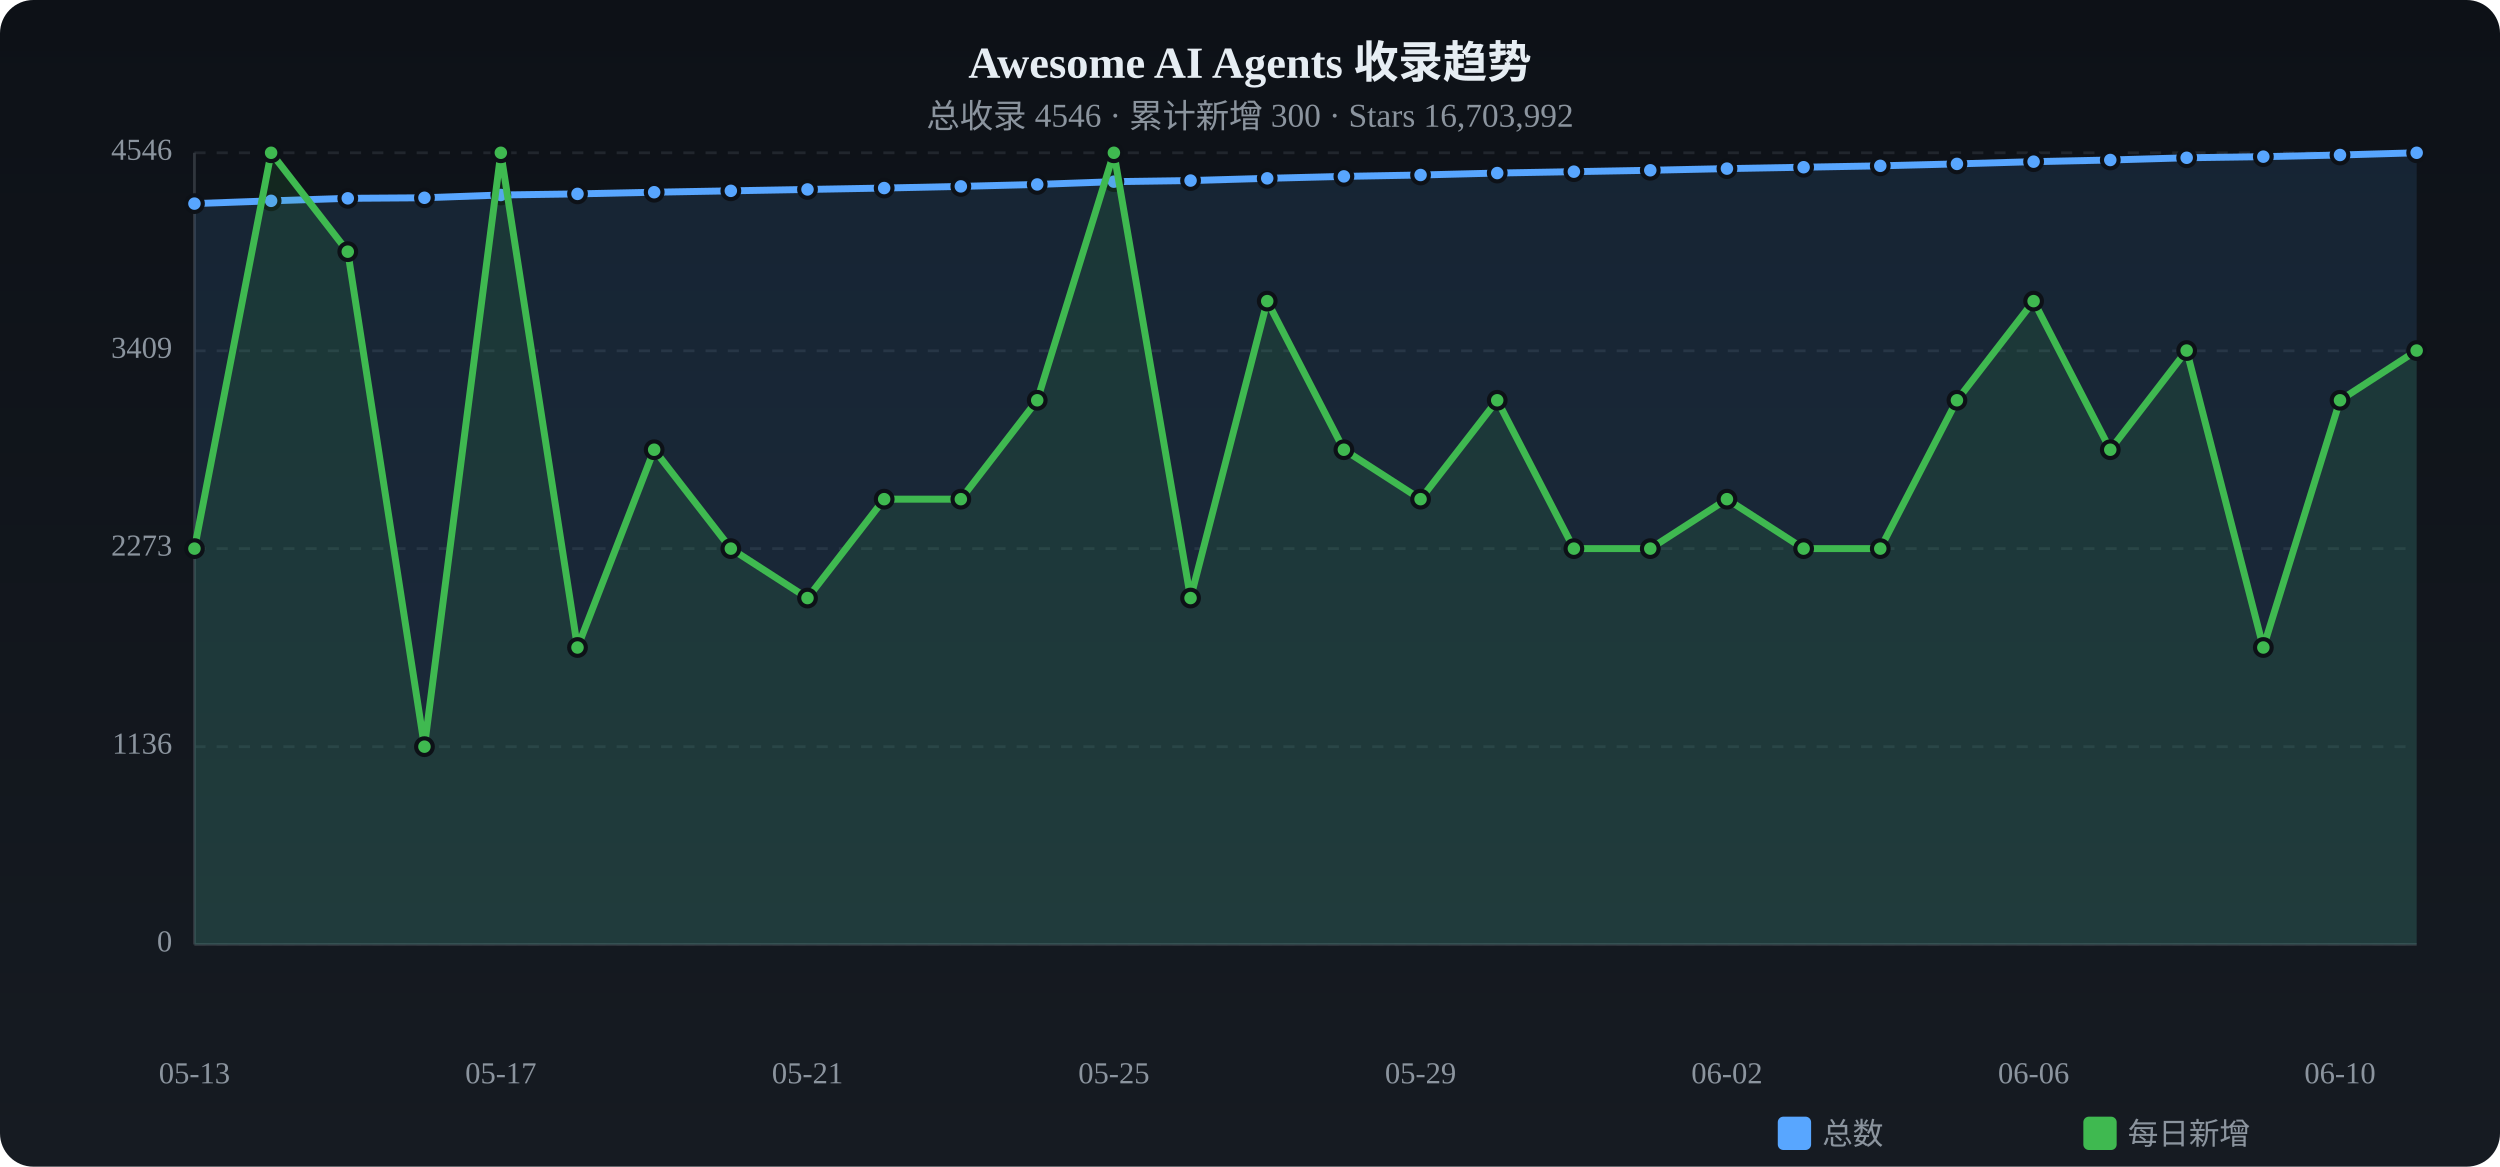
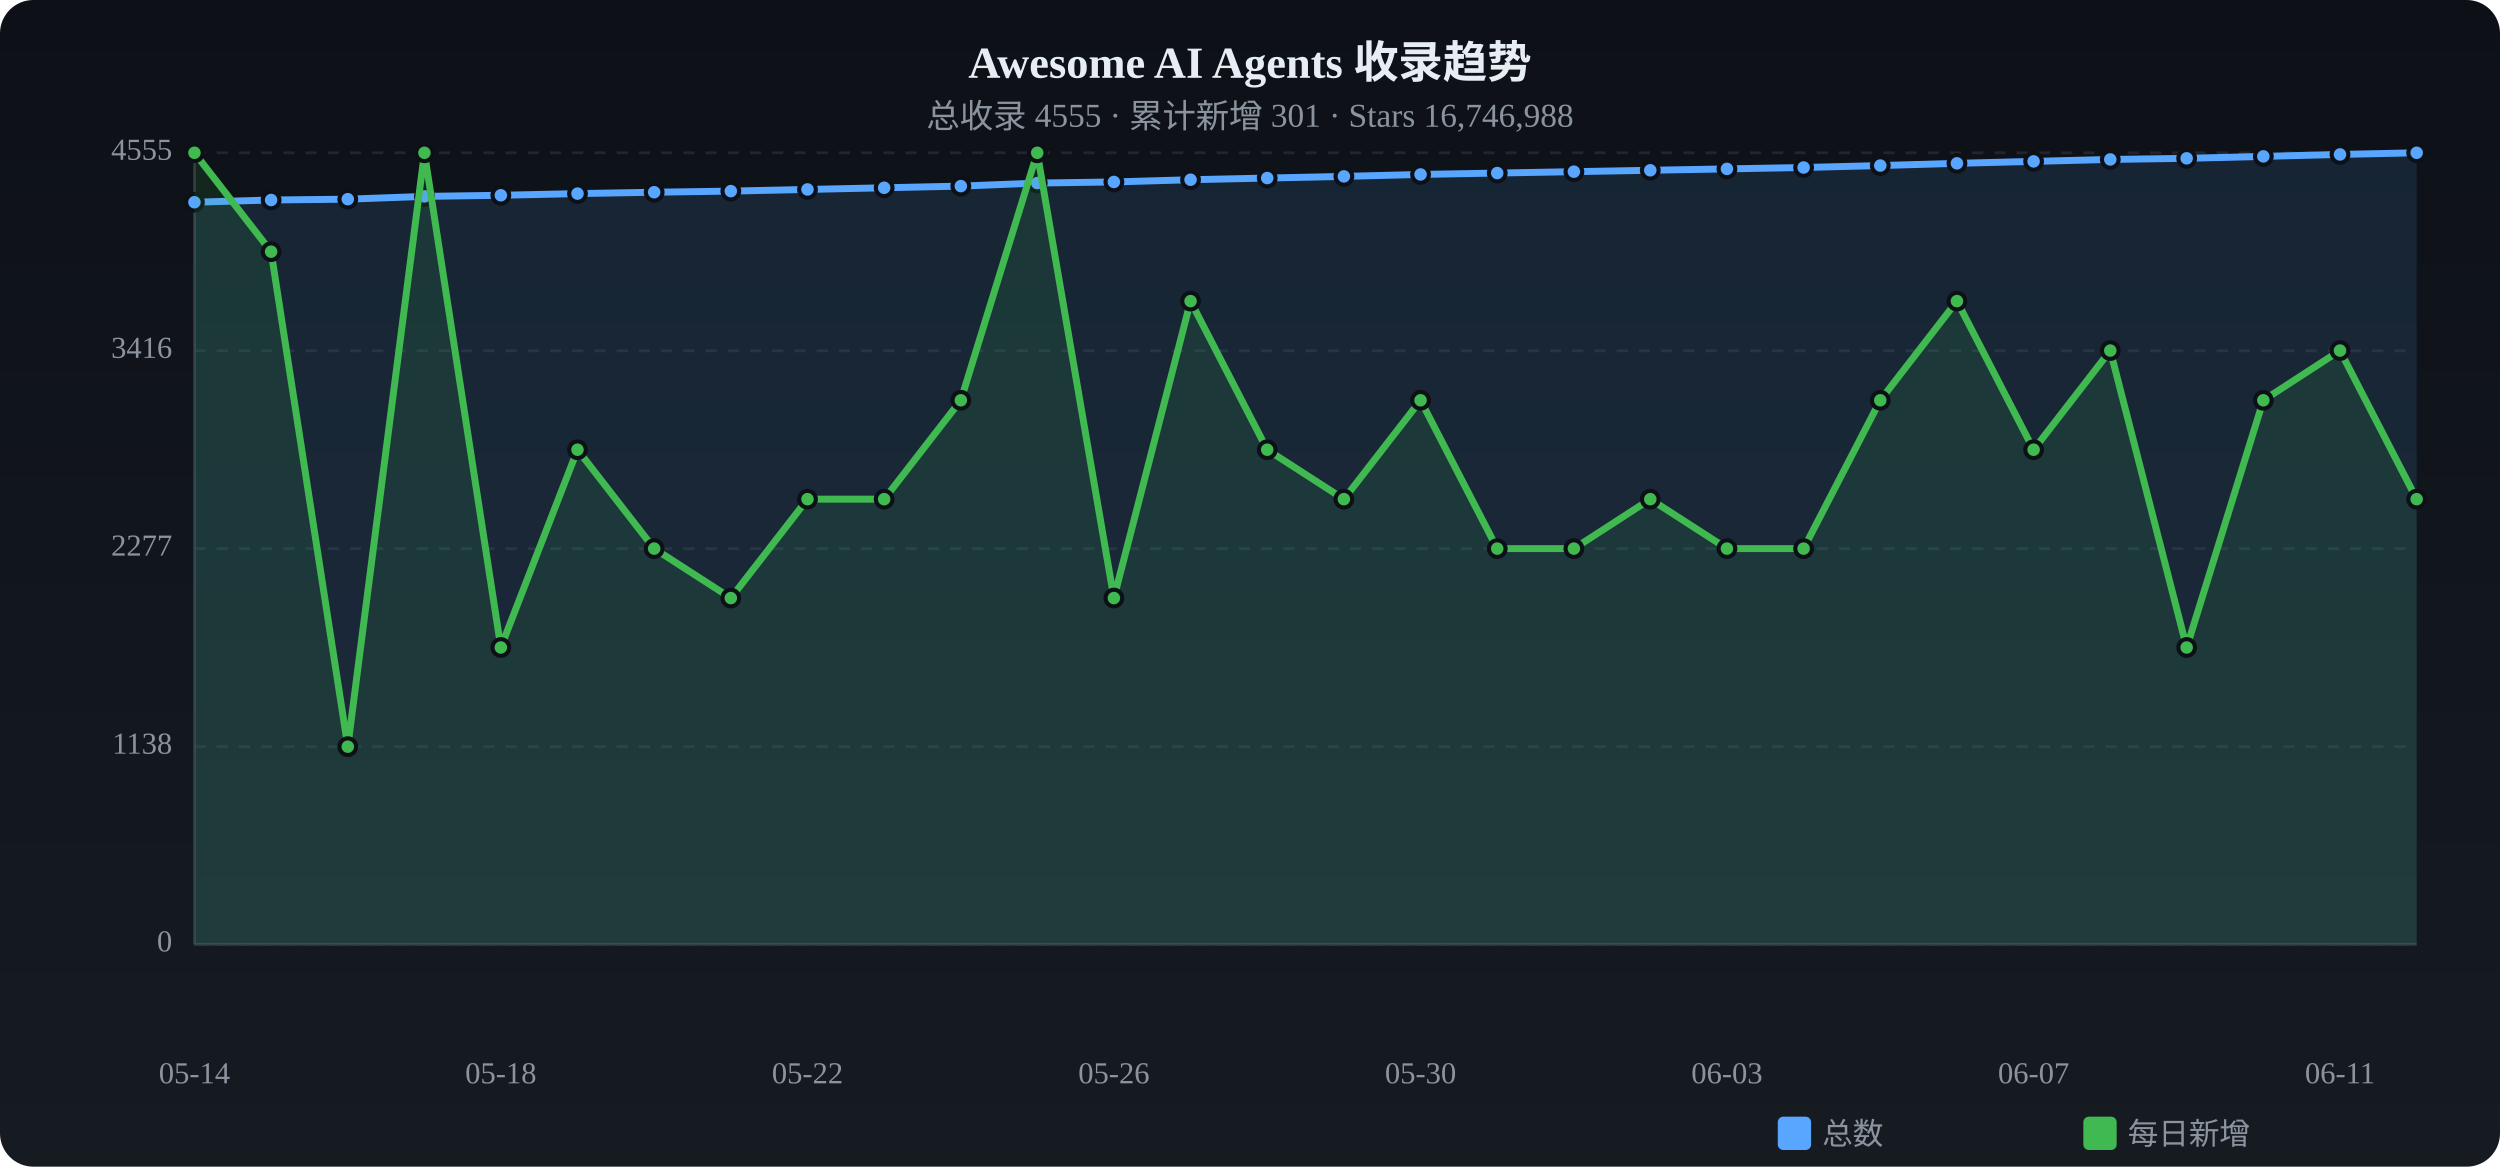
<svg xmlns="http://www.w3.org/2000/svg" viewBox="0 0 900 420" width="900" height="420">
  <defs>
    <linearGradient id="tbg" x1="0%" y1="0%" x2="0%" y2="100%">
      <stop offset="0%" stop-color="#0d1117" />
      <stop offset="100%" stop-color="#161b22" />
    </linearGradient>
  </defs>
  <rect width="900" height="420" rx="12" fill="url(#tbg)" />
  <text x="450.0" y="28" text-anchor="middle" fill="#e6edf3" font-size="16" font-weight="bold">Awesome AI Agents 收录趋势</text>
-   <text x="450.0" y="46" text-anchor="middle" fill="#8b949e" font-size="12">总收录 4546 · 累计新增 300 · Stars 16,703,992</text>
+   <text x="450.0" y="46" text-anchor="middle" fill="#8b949e" font-size="12">总收录 4555 · 累计新增 301 · Stars 16,746,988</text>
  <text x="62" y="340.0" text-anchor="end" fill="#8b949e" font-size="11" dominant-baseline="middle">0</text>
  <line x1="70" y1="340.0" x2="870" y2="340.0" stroke="#21262d" stroke-dasharray="4 4" />
-   <text x="62" y="268.8" text-anchor="end" fill="#8b949e" font-size="11" dominant-baseline="middle">1136</text>
+   <text x="62" y="268.8" text-anchor="end" fill="#8b949e" font-size="11" dominant-baseline="middle">1138</text>
  <line x1="70" y1="268.8" x2="870" y2="268.8" stroke="#21262d" stroke-dasharray="4 4" />
-   <text x="62" y="197.5" text-anchor="end" fill="#8b949e" font-size="11" dominant-baseline="middle">2273</text>
+   <text x="62" y="197.5" text-anchor="end" fill="#8b949e" font-size="11" dominant-baseline="middle">2277</text>
  <line x1="70" y1="197.5" x2="870" y2="197.5" stroke="#21262d" stroke-dasharray="4 4" />
-   <text x="62" y="126.3" text-anchor="end" fill="#8b949e" font-size="11" dominant-baseline="middle">3409</text>
+   <text x="62" y="126.3" text-anchor="end" fill="#8b949e" font-size="11" dominant-baseline="middle">3416</text>
  <line x1="70" y1="126.3" x2="870" y2="126.3" stroke="#21262d" stroke-dasharray="4 4" />
-   <text x="62" y="55.0" text-anchor="end" fill="#8b949e" font-size="11" dominant-baseline="middle">4546</text>
+   <text x="62" y="55.0" text-anchor="end" fill="#8b949e" font-size="11" dominant-baseline="middle">4555</text>
  <line x1="70" y1="55.0" x2="870" y2="55.0" stroke="#21262d" stroke-dasharray="4 4" />
  <line x1="70" y1="55" x2="70" y2="340" stroke="#30363d" />
  <line x1="70" y1="340" x2="870" y2="340" stroke="#30363d" />
-   <path d="M70.0,73.3 L97.6,72.3 L125.2,71.4 L152.8,71.2 L180.3,70.2 L207.9,69.8 L235.5,69.2 L263.1,68.7 L290.7,68.2 L318.3,67.7 L345.9,67.1 L373.4,66.4 L401.0,65.4 L428.6,65.0 L456.2,64.2 L483.8,63.5 L511.4,63.0 L539.0,62.3 L566.6,61.8 L594.1,61.3 L621.7,60.7 L649.3,60.2 L676.9,59.7 L704.5,59.0 L732.1,58.2 L759.7,57.6 L787.2,56.8 L814.8,56.4 L842.4,55.8 L870.0,55.0 L870.0,340 L70.0,340 Z" fill="#58a6ff" opacity="0.12" />
-   <polyline points="70.0,73.3 97.6,72.3 125.2,71.4 152.8,71.2 180.3,70.2 207.9,69.8 235.5,69.2 263.1,68.7 290.7,68.2 318.3,67.7 345.9,67.1 373.4,66.4 401.0,65.4 428.6,65.0 456.2,64.2 483.8,63.5 511.4,63.0 539.0,62.3 566.6,61.8 594.1,61.3 621.7,60.7 649.3,60.2 676.9,59.7 704.5,59.0 732.1,58.2 759.7,57.6 787.2,56.8 814.8,56.4 842.4,55.8 870.0,55.0" fill="none" stroke="#58a6ff" stroke-width="2.5" stroke-linecap="round" stroke-linejoin="round" />
-   <circle cx="70.0" cy="73.3" r="3" fill="#58a6ff" stroke="#0d1117" stroke-width="1.5" />
-   <circle cx="97.6" cy="72.3" r="3" fill="#58a6ff" stroke="#0d1117" stroke-width="1.5" />
-   <circle cx="125.2" cy="71.4" r="3" fill="#58a6ff" stroke="#0d1117" stroke-width="1.5" />
-   <circle cx="152.8" cy="71.2" r="3" fill="#58a6ff" stroke="#0d1117" stroke-width="1.5" />
-   <circle cx="180.3" cy="70.2" r="3" fill="#58a6ff" stroke="#0d1117" stroke-width="1.5" />
-   <circle cx="207.9" cy="69.8" r="3" fill="#58a6ff" stroke="#0d1117" stroke-width="1.5" />
+   <path d="M70.0,72.8 L97.6,72.0 L125.2,71.7 L152.8,70.7 L180.3,70.3 L207.9,69.7 L235.5,69.2 L263.1,68.8 L290.7,68.2 L318.3,67.6 L345.9,67.0 L373.4,65.9 L401.0,65.5 L428.6,64.7 L456.2,64.1 L483.8,63.5 L511.4,62.8 L539.0,62.3 L566.6,61.8 L594.1,61.3 L621.7,60.8 L649.3,60.3 L676.9,59.6 L704.5,58.8 L732.1,58.1 L759.7,57.4 L787.2,57.0 L814.8,56.3 L842.4,55.6 L870.0,55.0 L870.0,340 L70.0,340 Z" fill="#58a6ff" opacity="0.12" />
+   <polyline points="70.0,72.8 97.6,72.0 125.2,71.7 152.8,70.7 180.3,70.3 207.9,69.7 235.5,69.2 263.1,68.8 290.7,68.2 318.3,67.6 345.9,67.0 373.4,65.9 401.0,65.5 428.6,64.7 456.2,64.1 483.8,63.5 511.4,62.8 539.0,62.3 566.6,61.8 594.1,61.3 621.7,60.8 649.3,60.3 676.9,59.6 704.5,58.8 732.1,58.1 759.7,57.4 787.2,57.0 814.8,56.3 842.4,55.6 870.0,55.0" fill="none" stroke="#58a6ff" stroke-width="2.5" stroke-linecap="round" stroke-linejoin="round" />
+   <circle cx="70.0" cy="72.8" r="3" fill="#58a6ff" stroke="#0d1117" stroke-width="1.5" />
+   <circle cx="97.6" cy="72.0" r="3" fill="#58a6ff" stroke="#0d1117" stroke-width="1.5" />
+   <circle cx="125.2" cy="71.7" r="3" fill="#58a6ff" stroke="#0d1117" stroke-width="1.5" />
+   <circle cx="152.8" cy="70.7" r="3" fill="#58a6ff" stroke="#0d1117" stroke-width="1.5" />
+   <circle cx="180.3" cy="70.3" r="3" fill="#58a6ff" stroke="#0d1117" stroke-width="1.5" />
+   <circle cx="207.9" cy="69.7" r="3" fill="#58a6ff" stroke="#0d1117" stroke-width="1.5" />
  <circle cx="235.5" cy="69.2" r="3" fill="#58a6ff" stroke="#0d1117" stroke-width="1.5" />
-   <circle cx="263.1" cy="68.7" r="3" fill="#58a6ff" stroke="#0d1117" stroke-width="1.5" />
+   <circle cx="263.1" cy="68.8" r="3" fill="#58a6ff" stroke="#0d1117" stroke-width="1.5" />
  <circle cx="290.7" cy="68.2" r="3" fill="#58a6ff" stroke="#0d1117" stroke-width="1.5" />
-   <circle cx="318.3" cy="67.7" r="3" fill="#58a6ff" stroke="#0d1117" stroke-width="1.5" />
-   <circle cx="345.9" cy="67.1" r="3" fill="#58a6ff" stroke="#0d1117" stroke-width="1.5" />
-   <circle cx="373.4" cy="66.4" r="3" fill="#58a6ff" stroke="#0d1117" stroke-width="1.5" />
-   <circle cx="401.0" cy="65.4" r="3" fill="#58a6ff" stroke="#0d1117" stroke-width="1.5" />
-   <circle cx="428.6" cy="65.0" r="3" fill="#58a6ff" stroke="#0d1117" stroke-width="1.5" />
-   <circle cx="456.2" cy="64.2" r="3" fill="#58a6ff" stroke="#0d1117" stroke-width="1.5" />
+   <circle cx="318.3" cy="67.6" r="3" fill="#58a6ff" stroke="#0d1117" stroke-width="1.5" />
+   <circle cx="345.9" cy="67.0" r="3" fill="#58a6ff" stroke="#0d1117" stroke-width="1.5" />
+   <circle cx="373.4" cy="65.9" r="3" fill="#58a6ff" stroke="#0d1117" stroke-width="1.5" />
+   <circle cx="401.0" cy="65.5" r="3" fill="#58a6ff" stroke="#0d1117" stroke-width="1.5" />
+   <circle cx="428.6" cy="64.7" r="3" fill="#58a6ff" stroke="#0d1117" stroke-width="1.5" />
+   <circle cx="456.2" cy="64.1" r="3" fill="#58a6ff" stroke="#0d1117" stroke-width="1.5" />
  <circle cx="483.8" cy="63.5" r="3" fill="#58a6ff" stroke="#0d1117" stroke-width="1.5" />
-   <circle cx="511.4" cy="63.0" r="3" fill="#58a6ff" stroke="#0d1117" stroke-width="1.5" />
+   <circle cx="511.4" cy="62.8" r="3" fill="#58a6ff" stroke="#0d1117" stroke-width="1.5" />
  <circle cx="539.0" cy="62.3" r="3" fill="#58a6ff" stroke="#0d1117" stroke-width="1.5" />
  <circle cx="566.6" cy="61.8" r="3" fill="#58a6ff" stroke="#0d1117" stroke-width="1.5" />
  <circle cx="594.1" cy="61.3" r="3" fill="#58a6ff" stroke="#0d1117" stroke-width="1.5" />
-   <circle cx="621.7" cy="60.7" r="3" fill="#58a6ff" stroke="#0d1117" stroke-width="1.5" />
-   <circle cx="649.3" cy="60.2" r="3" fill="#58a6ff" stroke="#0d1117" stroke-width="1.5" />
-   <circle cx="676.9" cy="59.7" r="3" fill="#58a6ff" stroke="#0d1117" stroke-width="1.5" />
-   <circle cx="704.5" cy="59.0" r="3" fill="#58a6ff" stroke="#0d1117" stroke-width="1.5" />
-   <circle cx="732.1" cy="58.2" r="3" fill="#58a6ff" stroke="#0d1117" stroke-width="1.5" />
-   <circle cx="759.7" cy="57.6" r="3" fill="#58a6ff" stroke="#0d1117" stroke-width="1.5" />
-   <circle cx="787.2" cy="56.8" r="3" fill="#58a6ff" stroke="#0d1117" stroke-width="1.5" />
-   <circle cx="814.8" cy="56.4" r="3" fill="#58a6ff" stroke="#0d1117" stroke-width="1.5" />
-   <circle cx="842.4" cy="55.8" r="3" fill="#58a6ff" stroke="#0d1117" stroke-width="1.5" />
+   <circle cx="621.7" cy="60.8" r="3" fill="#58a6ff" stroke="#0d1117" stroke-width="1.5" />
+   <circle cx="649.3" cy="60.3" r="3" fill="#58a6ff" stroke="#0d1117" stroke-width="1.5" />
+   <circle cx="676.9" cy="59.6" r="3" fill="#58a6ff" stroke="#0d1117" stroke-width="1.5" />
+   <circle cx="704.5" cy="58.8" r="3" fill="#58a6ff" stroke="#0d1117" stroke-width="1.5" />
+   <circle cx="732.1" cy="58.1" r="3" fill="#58a6ff" stroke="#0d1117" stroke-width="1.5" />
+   <circle cx="759.7" cy="57.4" r="3" fill="#58a6ff" stroke="#0d1117" stroke-width="1.5" />
+   <circle cx="787.2" cy="57.0" r="3" fill="#58a6ff" stroke="#0d1117" stroke-width="1.5" />
+   <circle cx="814.8" cy="56.3" r="3" fill="#58a6ff" stroke="#0d1117" stroke-width="1.5" />
+   <circle cx="842.4" cy="55.6" r="3" fill="#58a6ff" stroke="#0d1117" stroke-width="1.5" />
  <circle cx="870.0" cy="55.0" r="3" fill="#58a6ff" stroke="#0d1117" stroke-width="1.5" />
-   <path d="M70.0,197.5 L97.6,55.0 L125.2,90.6 L152.8,268.8 L180.3,55.0 L207.9,233.1 L235.5,161.9 L263.1,197.5 L290.7,215.3 L318.3,179.7 L345.9,179.7 L373.4,144.1 L401.0,55.0 L428.6,215.3 L456.2,108.4 L483.8,161.9 L511.4,179.7 L539.0,144.1 L566.6,197.5 L594.1,197.5 L621.7,179.7 L649.3,197.5 L676.9,197.5 L704.5,144.1 L732.1,108.4 L759.7,161.9 L787.2,126.2 L814.8,233.1 L842.4,144.1 L870.0,126.2 L870.0,340 L70.0,340 Z" fill="#3fb950" opacity="0.12" />
-   <polyline points="70.0,197.5 97.6,55.0 125.2,90.6 152.8,268.8 180.3,55.0 207.9,233.1 235.5,161.9 263.1,197.5 290.7,215.3 318.3,179.7 345.9,179.7 373.4,144.1 401.0,55.0 428.6,215.3 456.2,108.4 483.8,161.9 511.4,179.7 539.0,144.1 566.6,197.5 594.1,197.5 621.7,179.7 649.3,197.5 676.9,197.5 704.5,144.1 732.1,108.4 759.7,161.9 787.2,126.2 814.8,233.1 842.4,144.1 870.0,126.2" fill="none" stroke="#3fb950" stroke-width="2.5" stroke-linecap="round" stroke-linejoin="round" />
-   <circle cx="70.0" cy="197.5" r="3" fill="#3fb950" stroke="#0d1117" stroke-width="1.5" />
-   <circle cx="97.6" cy="55.0" r="3" fill="#3fb950" stroke="#0d1117" stroke-width="1.5" />
-   <circle cx="125.2" cy="90.6" r="3" fill="#3fb950" stroke="#0d1117" stroke-width="1.5" />
-   <circle cx="152.8" cy="268.8" r="3" fill="#3fb950" stroke="#0d1117" stroke-width="1.5" />
-   <circle cx="180.3" cy="55.0" r="3" fill="#3fb950" stroke="#0d1117" stroke-width="1.5" />
-   <circle cx="207.9" cy="233.1" r="3" fill="#3fb950" stroke="#0d1117" stroke-width="1.5" />
-   <circle cx="235.5" cy="161.9" r="3" fill="#3fb950" stroke="#0d1117" stroke-width="1.5" />
-   <circle cx="263.1" cy="197.5" r="3" fill="#3fb950" stroke="#0d1117" stroke-width="1.5" />
-   <circle cx="290.7" cy="215.3" r="3" fill="#3fb950" stroke="#0d1117" stroke-width="1.5" />
+   <path d="M70.0,55.0 L97.6,90.6 L125.2,268.8 L152.8,55.0 L180.3,233.1 L207.9,161.9 L235.5,197.5 L263.1,215.3 L290.7,179.7 L318.3,179.7 L345.9,144.1 L373.4,55.0 L401.0,215.3 L428.6,108.4 L456.2,161.9 L483.8,179.7 L511.4,144.1 L539.0,197.5 L566.6,197.5 L594.1,179.7 L621.7,197.5 L649.3,197.5 L676.9,144.1 L704.5,108.4 L732.1,161.9 L759.7,126.2 L787.2,233.1 L814.8,144.1 L842.4,126.2 L870.0,179.7 L870.0,340 L70.0,340 Z" fill="#3fb950" opacity="0.12" />
+   <polyline points="70.0,55.0 97.6,90.6 125.2,268.8 152.8,55.0 180.3,233.1 207.9,161.9 235.5,197.5 263.1,215.3 290.7,179.7 318.3,179.7 345.9,144.1 373.4,55.0 401.0,215.3 428.6,108.4 456.2,161.9 483.8,179.7 511.4,144.1 539.0,197.5 566.6,197.5 594.1,179.7 621.7,197.5 649.3,197.5 676.9,144.1 704.5,108.4 732.1,161.9 759.7,126.2 787.2,233.1 814.8,144.1 842.4,126.2 870.0,179.7" fill="none" stroke="#3fb950" stroke-width="2.5" stroke-linecap="round" stroke-linejoin="round" />
+   <circle cx="70.0" cy="55.0" r="3" fill="#3fb950" stroke="#0d1117" stroke-width="1.5" />
+   <circle cx="97.6" cy="90.6" r="3" fill="#3fb950" stroke="#0d1117" stroke-width="1.5" />
+   <circle cx="125.2" cy="268.8" r="3" fill="#3fb950" stroke="#0d1117" stroke-width="1.5" />
+   <circle cx="152.8" cy="55.0" r="3" fill="#3fb950" stroke="#0d1117" stroke-width="1.5" />
+   <circle cx="180.3" cy="233.1" r="3" fill="#3fb950" stroke="#0d1117" stroke-width="1.5" />
+   <circle cx="207.9" cy="161.9" r="3" fill="#3fb950" stroke="#0d1117" stroke-width="1.5" />
+   <circle cx="235.5" cy="197.5" r="3" fill="#3fb950" stroke="#0d1117" stroke-width="1.5" />
+   <circle cx="263.1" cy="215.3" r="3" fill="#3fb950" stroke="#0d1117" stroke-width="1.5" />
+   <circle cx="290.7" cy="179.7" r="3" fill="#3fb950" stroke="#0d1117" stroke-width="1.5" />
  <circle cx="318.3" cy="179.7" r="3" fill="#3fb950" stroke="#0d1117" stroke-width="1.5" />
-   <circle cx="345.9" cy="179.7" r="3" fill="#3fb950" stroke="#0d1117" stroke-width="1.5" />
-   <circle cx="373.4" cy="144.1" r="3" fill="#3fb950" stroke="#0d1117" stroke-width="1.5" />
-   <circle cx="401.0" cy="55.0" r="3" fill="#3fb950" stroke="#0d1117" stroke-width="1.5" />
-   <circle cx="428.6" cy="215.3" r="3" fill="#3fb950" stroke="#0d1117" stroke-width="1.5" />
-   <circle cx="456.2" cy="108.4" r="3" fill="#3fb950" stroke="#0d1117" stroke-width="1.5" />
-   <circle cx="483.8" cy="161.9" r="3" fill="#3fb950" stroke="#0d1117" stroke-width="1.5" />
-   <circle cx="511.4" cy="179.7" r="3" fill="#3fb950" stroke="#0d1117" stroke-width="1.5" />
-   <circle cx="539.0" cy="144.1" r="3" fill="#3fb950" stroke="#0d1117" stroke-width="1.5" />
+   <circle cx="345.9" cy="144.1" r="3" fill="#3fb950" stroke="#0d1117" stroke-width="1.5" />
+   <circle cx="373.4" cy="55.0" r="3" fill="#3fb950" stroke="#0d1117" stroke-width="1.5" />
+   <circle cx="401.0" cy="215.3" r="3" fill="#3fb950" stroke="#0d1117" stroke-width="1.5" />
+   <circle cx="428.6" cy="108.4" r="3" fill="#3fb950" stroke="#0d1117" stroke-width="1.5" />
+   <circle cx="456.2" cy="161.9" r="3" fill="#3fb950" stroke="#0d1117" stroke-width="1.5" />
+   <circle cx="483.8" cy="179.7" r="3" fill="#3fb950" stroke="#0d1117" stroke-width="1.5" />
+   <circle cx="511.4" cy="144.1" r="3" fill="#3fb950" stroke="#0d1117" stroke-width="1.5" />
+   <circle cx="539.0" cy="197.5" r="3" fill="#3fb950" stroke="#0d1117" stroke-width="1.5" />
  <circle cx="566.6" cy="197.5" r="3" fill="#3fb950" stroke="#0d1117" stroke-width="1.5" />
-   <circle cx="594.1" cy="197.5" r="3" fill="#3fb950" stroke="#0d1117" stroke-width="1.5" />
-   <circle cx="621.7" cy="179.7" r="3" fill="#3fb950" stroke="#0d1117" stroke-width="1.5" />
+   <circle cx="594.1" cy="179.7" r="3" fill="#3fb950" stroke="#0d1117" stroke-width="1.5" />
+   <circle cx="621.7" cy="197.5" r="3" fill="#3fb950" stroke="#0d1117" stroke-width="1.5" />
  <circle cx="649.3" cy="197.5" r="3" fill="#3fb950" stroke="#0d1117" stroke-width="1.5" />
-   <circle cx="676.9" cy="197.5" r="3" fill="#3fb950" stroke="#0d1117" stroke-width="1.5" />
-   <circle cx="704.5" cy="144.1" r="3" fill="#3fb950" stroke="#0d1117" stroke-width="1.5" />
-   <circle cx="732.1" cy="108.4" r="3" fill="#3fb950" stroke="#0d1117" stroke-width="1.5" />
-   <circle cx="759.7" cy="161.9" r="3" fill="#3fb950" stroke="#0d1117" stroke-width="1.5" />
-   <circle cx="787.2" cy="126.2" r="3" fill="#3fb950" stroke="#0d1117" stroke-width="1.5" />
-   <circle cx="814.8" cy="233.1" r="3" fill="#3fb950" stroke="#0d1117" stroke-width="1.5" />
-   <circle cx="842.4" cy="144.1" r="3" fill="#3fb950" stroke="#0d1117" stroke-width="1.5" />
-   <circle cx="870.0" cy="126.2" r="3" fill="#3fb950" stroke="#0d1117" stroke-width="1.5" />
-   <text x="70.0" y="390" text-anchor="middle" fill="#8b949e" font-size="11">05-13</text>
-   <text x="180.3" y="390" text-anchor="middle" fill="#8b949e" font-size="11">05-17</text>
-   <text x="290.7" y="390" text-anchor="middle" fill="#8b949e" font-size="11">05-21</text>
-   <text x="401.0" y="390" text-anchor="middle" fill="#8b949e" font-size="11">05-25</text>
-   <text x="511.4" y="390" text-anchor="middle" fill="#8b949e" font-size="11">05-29</text>
-   <text x="621.7" y="390" text-anchor="middle" fill="#8b949e" font-size="11">06-02</text>
-   <text x="732.1" y="390" text-anchor="middle" fill="#8b949e" font-size="11">06-06</text>
-   <text x="842.4" y="390" text-anchor="middle" fill="#8b949e" font-size="11">06-10</text>
+   <circle cx="676.9" cy="144.1" r="3" fill="#3fb950" stroke="#0d1117" stroke-width="1.5" />
+   <circle cx="704.5" cy="108.4" r="3" fill="#3fb950" stroke="#0d1117" stroke-width="1.5" />
+   <circle cx="732.1" cy="161.9" r="3" fill="#3fb950" stroke="#0d1117" stroke-width="1.5" />
+   <circle cx="759.7" cy="126.2" r="3" fill="#3fb950" stroke="#0d1117" stroke-width="1.5" />
+   <circle cx="787.2" cy="233.1" r="3" fill="#3fb950" stroke="#0d1117" stroke-width="1.5" />
+   <circle cx="814.8" cy="144.1" r="3" fill="#3fb950" stroke="#0d1117" stroke-width="1.5" />
+   <circle cx="842.4" cy="126.2" r="3" fill="#3fb950" stroke="#0d1117" stroke-width="1.5" />
+   <circle cx="870.0" cy="179.7" r="3" fill="#3fb950" stroke="#0d1117" stroke-width="1.5" />
+   <text x="70.0" y="390" text-anchor="middle" fill="#8b949e" font-size="11">05-14</text>
+   <text x="180.3" y="390" text-anchor="middle" fill="#8b949e" font-size="11">05-18</text>
+   <text x="290.7" y="390" text-anchor="middle" fill="#8b949e" font-size="11">05-22</text>
+   <text x="401.0" y="390" text-anchor="middle" fill="#8b949e" font-size="11">05-26</text>
+   <text x="511.4" y="390" text-anchor="middle" fill="#8b949e" font-size="11">05-30</text>
+   <text x="621.7" y="390" text-anchor="middle" fill="#8b949e" font-size="11">06-03</text>
+   <text x="732.1" y="390" text-anchor="middle" fill="#8b949e" font-size="11">06-07</text>
+   <text x="842.4" y="390" text-anchor="middle" fill="#8b949e" font-size="11">06-11</text>
  <rect x="640" y="402" width="12" height="12" rx="2" fill="#58a6ff" />
  <text x="656" y="412" fill="#8b949e" font-size="11">总数</text>
  <rect x="750" y="402" width="12" height="12" rx="2" fill="#3fb950" />
  <text x="766" y="412" fill="#8b949e" font-size="11">每日新增</text>
</svg>
